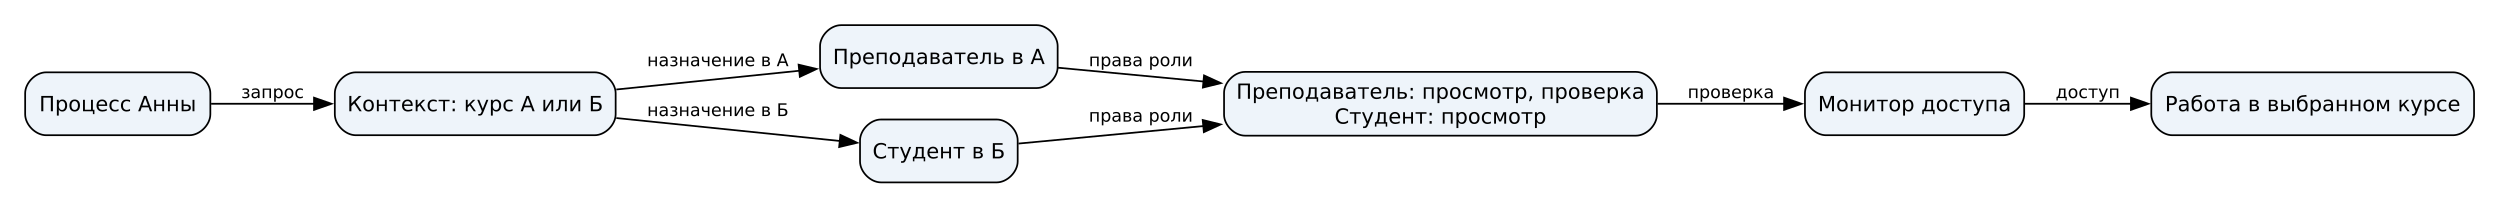
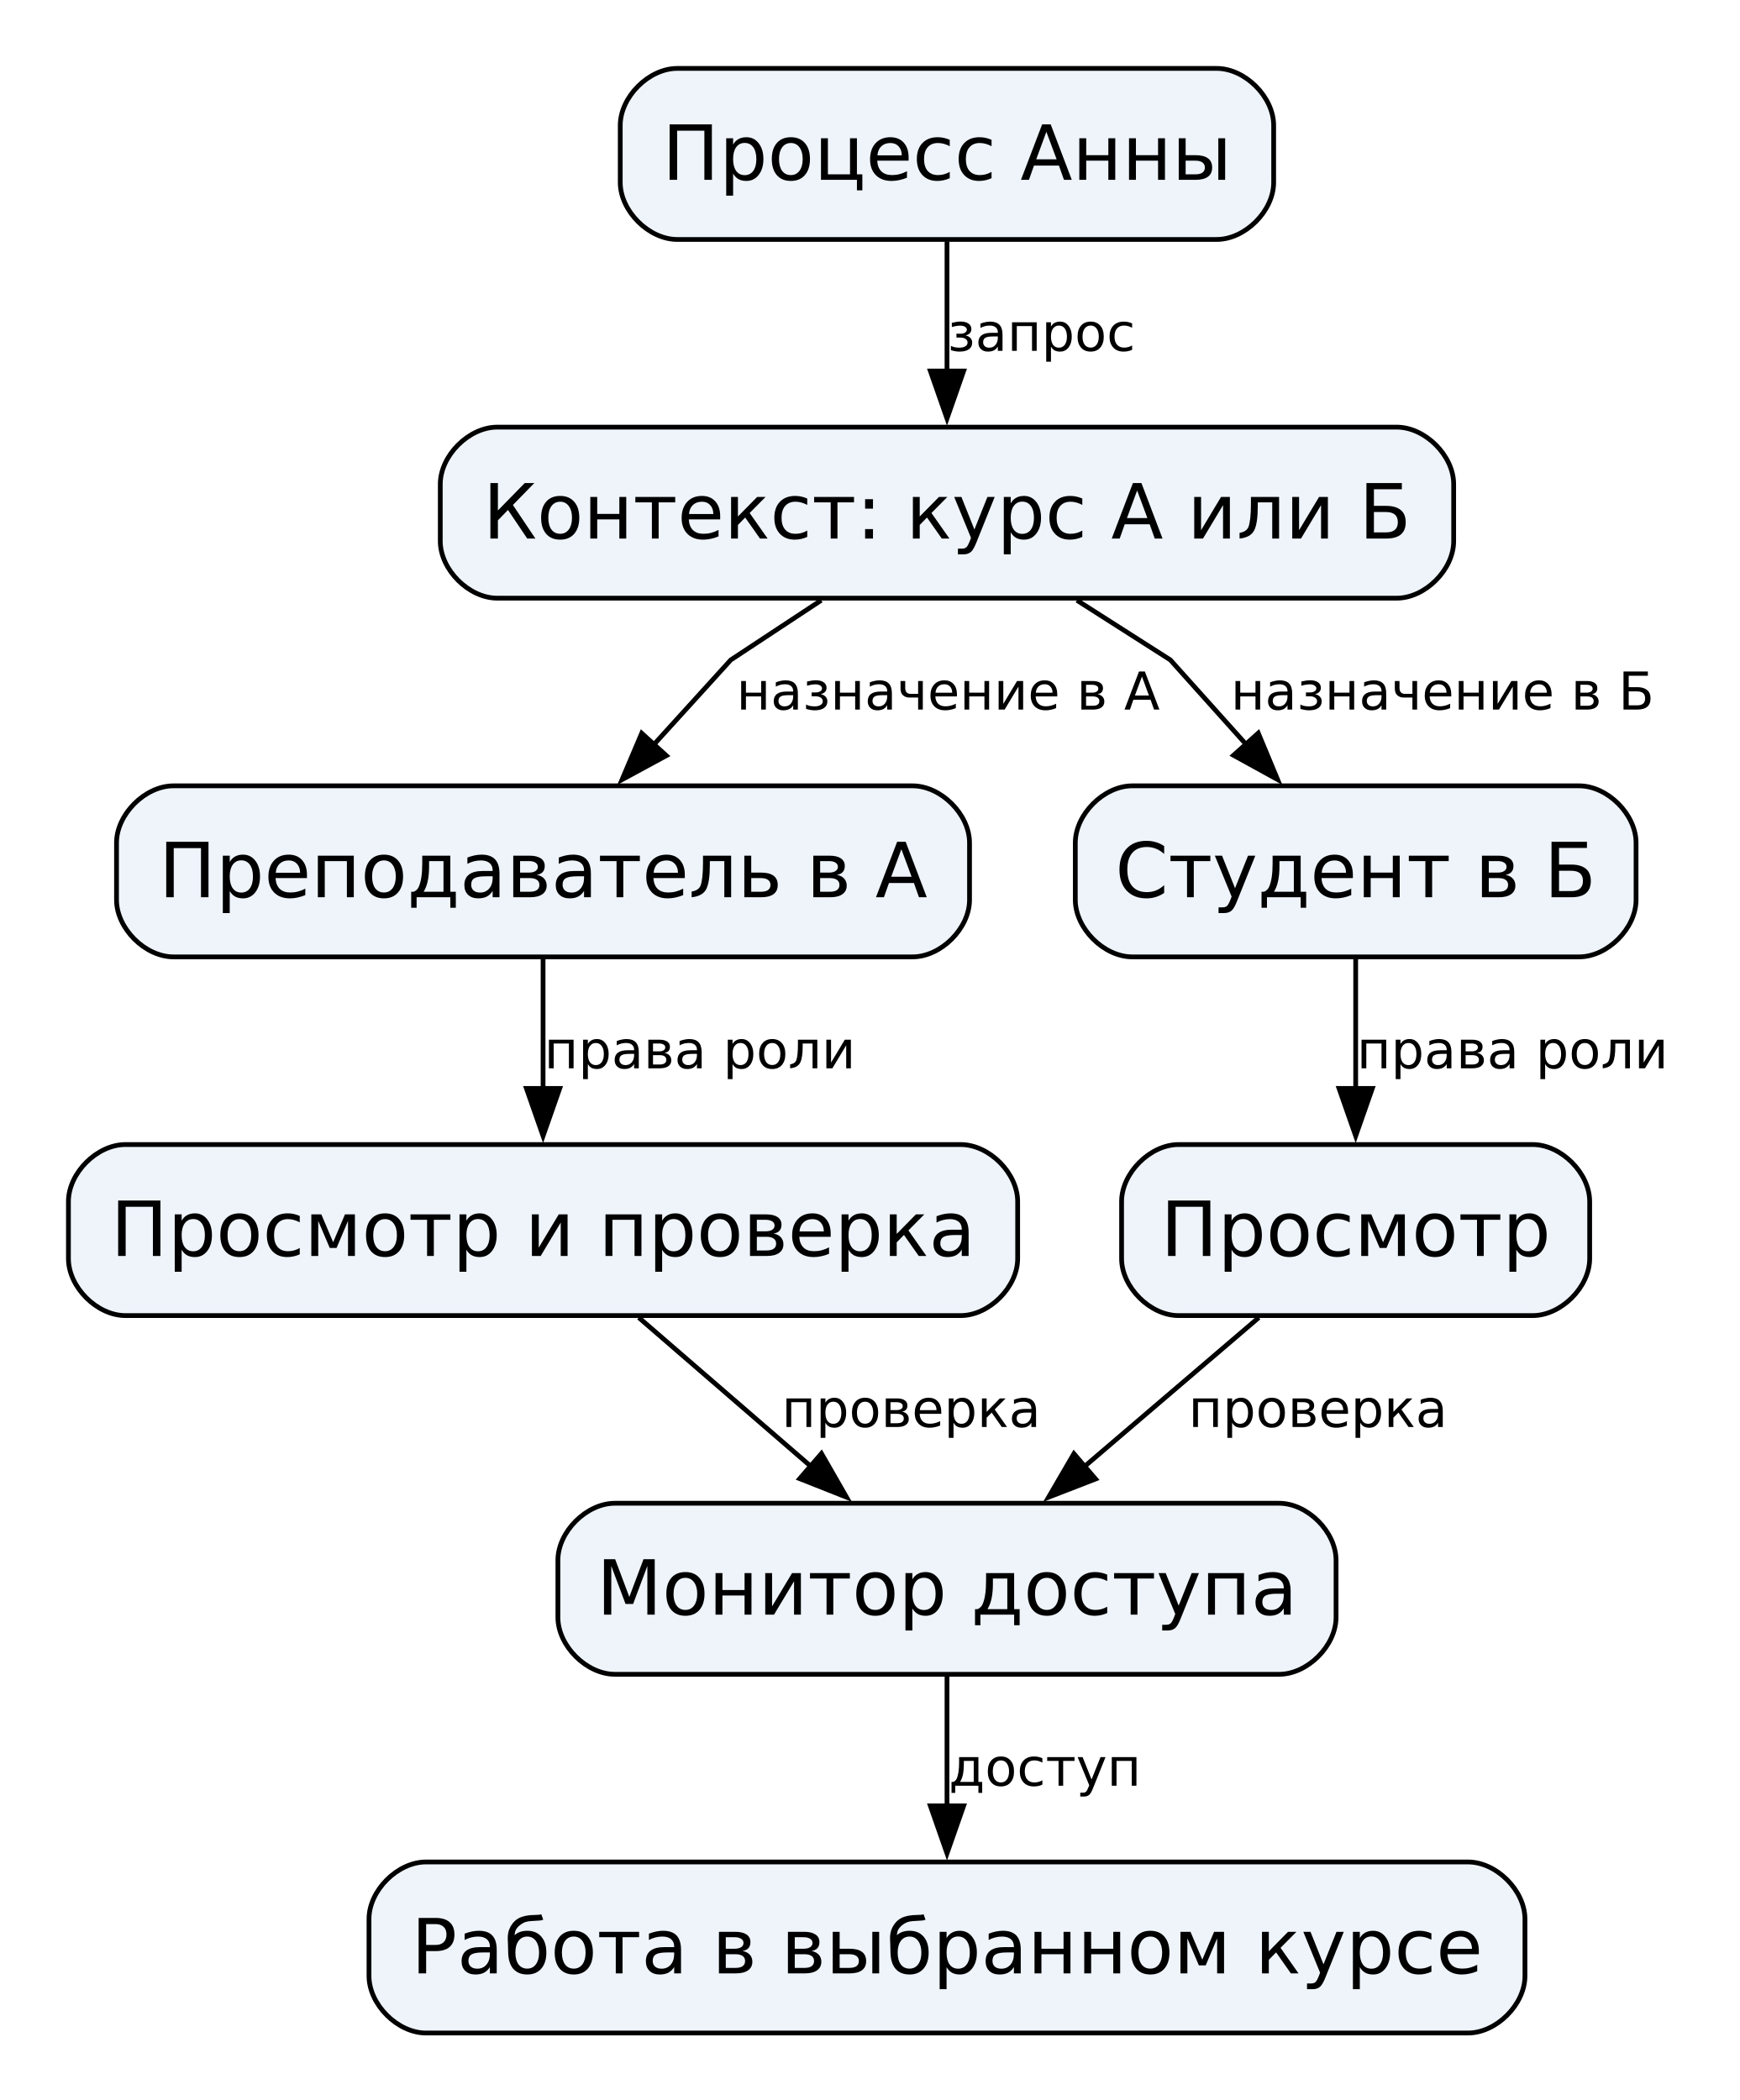
- <svg xmlns="http://www.w3.org/2000/svg" width="1431pt" height="119pt" viewBox="0.00 0.00 1431.00 119.00">
-   <g id="graph0" class="graph" transform="scale(1 1) rotate(0) translate(14.4 104.4)">
+ <svg xmlns="http://www.w3.org/2000/svg" width="366pt" height="442pt" viewBox="0.00 0.00 366.00 442.00">
+   <g id="graph0" class="graph" transform="scale(1 1) rotate(0) translate(14.4 427.9)">
    <g id="subject" class="node">
-       <path fill="#eef4fa" stroke="black" d="M94,-63C94,-63 12,-63 12,-63 6,-63 0,-57 0,-51 0,-51 0,-39 0,-39 0,-33 6,-27 12,-27 12,-27 94,-27 94,-27 100,-27 106,-33 106,-39 106,-39 106,-51 106,-51 106,-57 100,-63 94,-63" />
-       <text xml:space="preserve" text-anchor="middle" x="53" y="-40.73" font-family="DejaVu Sans" font-size="12.00">Процесс Анны</text>
+       <path fill="#eef4fa" stroke="black" d="M241.62,-413.5C241.62,-413.5 128.12,-413.5 128.12,-413.5 122.12,-413.5 116.12,-407.5 116.12,-401.5 116.12,-401.5 116.12,-389.5 116.12,-389.5 116.12,-383.5 122.12,-377.5 128.12,-377.5 128.12,-377.5 241.62,-377.5 241.62,-377.5 247.62,-377.5 253.62,-383.5 253.62,-389.5 253.62,-389.5 253.62,-401.5 253.62,-401.5 253.62,-407.5 247.62,-413.5 241.62,-413.5" />
+       <text xml:space="preserve" text-anchor="middle" x="184.88" y="-390.05" font-family="DejaVu Sans" font-size="16.00">Процесс Анны</text>
    </g>
    <g id="context" class="node">
-       <path fill="#eef4fa" stroke="black" d="M326,-63C326,-63 189.25,-63 189.25,-63 183.25,-63 177.25,-57 177.25,-51 177.25,-51 177.25,-39 177.25,-39 177.25,-33 183.25,-27 189.25,-27 189.25,-27 326,-27 326,-27 332,-27 338,-33 338,-39 338,-39 338,-51 338,-51 338,-57 332,-63 326,-63" />
-       <text xml:space="preserve" text-anchor="middle" x="257.62" y="-40.73" font-family="DejaVu Sans" font-size="12.00">Контекст: курс А или Б</text>
+       <path fill="#eef4fa" stroke="black" d="M279.5,-338C279.5,-338 90.25,-338 90.25,-338 84.25,-338 78.25,-332 78.25,-326 78.25,-326 78.25,-314 78.25,-314 78.25,-308 84.25,-302 90.25,-302 90.25,-302 279.5,-302 279.5,-302 285.5,-302 291.5,-308 291.5,-314 291.5,-314 291.5,-326 291.5,-326 291.5,-332 285.5,-338 279.5,-338" />
+       <text xml:space="preserve" text-anchor="middle" x="184.88" y="-314.55" font-family="DejaVu Sans" font-size="16.00">Контекст: курс А или Б</text>
    </g>
    <g id="request-flow" class="edge">
-       <path fill="none" stroke="black" d="M106.44,-45C124.47,-45 145.2,-45 165.4,-45" />
-       <polygon fill="black" stroke="black" points="165.35,-48.5 175.35,-45 165.35,-41.5 165.35,-48.5" />
-       <text xml:space="preserve" text-anchor="middle" x="141.62" y="-48.25" font-family="DejaVu Sans" font-size="10.00">запрос</text>
+       <path fill="none" stroke="black" d="M184.88,-377.08C184.88,-368.93 184.88,-359.02 184.88,-349.8" />
+       <polygon fill="black" stroke="black" points="188.38,-349.81 184.88,-339.81 181.38,-349.81 188.38,-349.81" />
+       <text xml:space="preserve" text-anchor="middle" x="204.75" y="-354.05" font-family="DejaVu Sans" font-size="11.00">запрос</text>
    </g>
    <g id="teacher" class="node">
-       <path fill="#eef4fa" stroke="black" d="M579,-90C579,-90 467,-90 467,-90 461,-90 455,-84 455,-78 455,-78 455,-66 455,-66 455,-60 461,-54 467,-54 467,-54 579,-54 579,-54 585,-54 591,-60 591,-66 591,-66 591,-78 591,-78 591,-84 585,-90 579,-90" />
-       <text xml:space="preserve" text-anchor="middle" x="523" y="-67.72" font-family="DejaVu Sans" font-size="12.00">Преподаватель в А</text>
+       <path fill="#eef4fa" stroke="black" d="M177.62,-262.5C177.62,-262.5 22.12,-262.5 22.12,-262.5 16.12,-262.5 10.12,-256.5 10.12,-250.5 10.12,-250.5 10.12,-238.5 10.12,-238.5 10.12,-232.5 16.12,-226.5 22.12,-226.5 22.12,-226.5 177.62,-226.5 177.62,-226.5 183.62,-226.5 189.62,-232.5 189.62,-238.5 189.62,-238.5 189.62,-250.5 189.62,-250.5 189.62,-256.5 183.62,-262.5 177.62,-262.5" />
+       <text xml:space="preserve" text-anchor="middle" x="99.88" y="-239.05" font-family="DejaVu Sans" font-size="16.00">Преподаватель в А</text>
    </g>
-     <g id="edge2" class="edge">
-       <path fill="none" stroke="black" d="M338.36,-53.17C371.69,-56.59 410.3,-60.55 443.49,-63.95" />
-       <polygon fill="black" stroke="black" points="442.72,-67.39 453.02,-64.93 443.43,-60.43 442.72,-67.39" />
-       <text xml:space="preserve" text-anchor="middle" x="396.5" y="-66.52" font-family="DejaVu Sans" font-size="10.00">назначение в А</text>
+     <g id="assignment-A-teacher" class="edge">
+       <path fill="none" stroke="black" d="M158.41,-301.55C148.4,-294.95 139.38,-289 139.38,-289 139.38,-289 131.69,-280.54 123.1,-271.08" />
+       <polygon fill="black" stroke="black" points="125.82,-268.86 116.5,-263.81 120.64,-273.57 125.82,-268.86" />
+       <text xml:space="preserve" text-anchor="middle" x="185.12" y="-278.55" font-family="DejaVu Sans" font-size="11.00">назначение в А</text>
    </g>
    <g id="student" class="node">
-       <path fill="#eef4fa" stroke="black" d="M556.12,-36C556.12,-36 489.88,-36 489.88,-36 483.88,-36 477.88,-30 477.88,-24 477.88,-24 477.88,-12 477.88,-12 477.88,-6 483.88,0 489.88,0 489.88,0 556.12,0 556.12,0 562.12,0 568.12,-6 568.12,-12 568.12,-12 568.12,-24 568.12,-24 568.12,-30 562.12,-36 556.12,-36" />
-       <text xml:space="preserve" text-anchor="middle" x="523" y="-13.72" font-family="DejaVu Sans" font-size="12.00">Студент в Б</text>
+       <path fill="#eef4fa" stroke="black" d="M317.88,-262.5C317.88,-262.5 223.88,-262.5 223.88,-262.5 217.88,-262.5 211.88,-256.5 211.88,-250.5 211.88,-250.5 211.88,-238.5 211.88,-238.5 211.88,-232.5 217.88,-226.5 223.88,-226.5 223.88,-226.5 317.88,-226.5 317.88,-226.5 323.88,-226.5 329.88,-232.5 329.88,-238.5 329.88,-238.5 329.88,-250.5 329.88,-250.5 329.88,-256.5 323.88,-262.5 317.88,-262.5" />
+       <text xml:space="preserve" text-anchor="middle" x="270.88" y="-239.05" font-family="DejaVu Sans" font-size="16.00">Студент в Б</text>
    </g>
-     <g id="edge3" class="edge">
-       <path fill="none" stroke="black" d="M338.36,-36.83C379.8,-32.58 429.41,-27.49 466.61,-23.68" />
-       <polygon fill="black" stroke="black" points="466.64,-27.19 476.23,-22.69 465.93,-20.23 466.64,-27.19" />
-       <text xml:space="preserve" text-anchor="middle" x="396.5" y="-37.96" font-family="DejaVu Sans" font-size="10.00">назначение в Б</text>
+     <g id="assignment-B-student" class="edge">
+       <path fill="none" stroke="black" d="M212.22,-301.55C222.55,-294.95 231.88,-289 231.88,-289 231.88,-289 239.46,-280.54 247.95,-271.08" />
+       <polygon fill="black" stroke="black" points="250.38,-273.6 254.45,-263.82 245.17,-268.93 250.38,-273.6" />
+       <text xml:space="preserve" text-anchor="middle" x="289.15" y="-278.55" font-family="DejaVu Sans" font-size="11.00">назначение в Б</text>
    </g>
-     <g id="permission" class="node">
-       <path fill="#eef4fa" stroke="black" d="M922,-63.25C922,-63.25 698.25,-63.25 698.25,-63.25 692.25,-63.25 686.25,-57.25 686.25,-51.25 686.25,-51.25 686.25,-38.75 686.25,-38.75 686.25,-32.75 692.25,-26.75 698.25,-26.75 698.25,-26.75 922,-26.75 922,-26.75 928,-26.75 934,-32.75 934,-38.75 934,-38.75 934,-51.25 934,-51.25 934,-57.25 928,-63.25 922,-63.25" />
-       <text xml:space="preserve" text-anchor="middle" x="810.12" y="-47.85" font-family="DejaVu Sans" font-size="12.00">Преподаватель: просмотр, проверка</text>
-       <text xml:space="preserve" text-anchor="middle" x="810.12" y="-33.6" font-family="DejaVu Sans" font-size="12.00">Студент: просмотр</text>
+     <g id="permission-teacher" class="node">
+       <path fill="#eef4fa" stroke="black" d="M187.75,-187C187.75,-187 12,-187 12,-187 6,-187 0,-181 0,-175 0,-175 0,-163 0,-163 0,-157 6,-151 12,-151 12,-151 187.75,-151 187.75,-151 193.75,-151 199.75,-157 199.75,-163 199.75,-163 199.75,-175 199.75,-175 199.75,-181 193.75,-187 187.75,-187" />
+       <text xml:space="preserve" text-anchor="middle" x="99.88" y="-163.55" font-family="DejaVu Sans" font-size="16.00">Просмотр и проверка</text>
    </g>
-     <g id="edge4" class="edge">
-       <path fill="none" stroke="black" d="M591.21,-65.64C616.32,-63.26 645.81,-60.47 674.83,-57.72" />
-       <polygon fill="black" stroke="black" points="674.79,-61.24 684.42,-56.81 674.13,-54.27 674.79,-61.24" />
-       <text xml:space="preserve" text-anchor="middle" x="638.62" y="-66.52" font-family="DejaVu Sans" font-size="10.00">права роли</text>
+     <g id="role-permission-teacher" class="edge">
+       <path fill="none" stroke="black" d="M99.88,-226.08C99.88,-217.93 99.88,-208.02 99.88,-198.8" />
+       <polygon fill="black" stroke="black" points="103.38,-198.81 99.88,-188.81 96.38,-198.81 103.38,-198.81" />
+       <text xml:space="preserve" text-anchor="middle" x="132.88" y="-203.05" font-family="DejaVu Sans" font-size="11.00">права роли</text>
    </g>
-     <g id="edge5" class="edge">
-       <path fill="none" stroke="black" d="M568.55,-22.22C597.28,-24.94 636.29,-28.63 674.53,-32.25" />
-       <polygon fill="black" stroke="black" points="674.03,-35.72 684.32,-33.18 674.69,-28.75 674.03,-35.72" />
-       <text xml:space="preserve" text-anchor="middle" x="638.62" y="-34.75" font-family="DejaVu Sans" font-size="10.00">права роли</text>
+     <g id="permission-student" class="node">
+       <path fill="#eef4fa" stroke="black" d="M308.12,-187C308.12,-187 233.62,-187 233.62,-187 227.62,-187 221.62,-181 221.62,-175 221.62,-175 221.62,-163 221.62,-163 221.62,-157 227.62,-151 233.62,-151 233.62,-151 308.12,-151 308.12,-151 314.12,-151 320.12,-157 320.12,-163 320.12,-163 320.12,-175 320.12,-175 320.12,-181 314.12,-187 308.12,-187" />
+       <text xml:space="preserve" text-anchor="middle" x="270.88" y="-163.55" font-family="DejaVu Sans" font-size="16.00">Просмотр</text>
+     </g>
+     <g id="role-permission-student" class="edge">
+       <path fill="none" stroke="black" d="M270.88,-226.08C270.88,-217.93 270.88,-208.02 270.88,-198.8" />
+       <polygon fill="black" stroke="black" points="274.38,-198.81 270.88,-188.81 267.38,-198.81 274.38,-198.81" />
+       <text xml:space="preserve" text-anchor="middle" x="303.88" y="-203.05" font-family="DejaVu Sans" font-size="11.00">права роли</text>
    </g>
    <g id="monitor" class="node">
-       <path fill="#eef4fa" stroke="black" d="M1132.25,-63C1132.25,-63 1030.75,-63 1030.75,-63 1024.75,-63 1018.75,-57 1018.75,-51 1018.75,-51 1018.75,-39 1018.75,-39 1018.75,-33 1024.75,-27 1030.75,-27 1030.75,-27 1132.25,-27 1132.25,-27 1138.25,-27 1144.25,-33 1144.25,-39 1144.25,-39 1144.25,-51 1144.25,-51 1144.25,-57 1138.25,-63 1132.25,-63" />
-       <text xml:space="preserve" text-anchor="middle" x="1081.5" y="-40.73" font-family="DejaVu Sans" font-size="12.00">Монитор доступа</text>
+       <path fill="#eef4fa" stroke="black" d="M254.75,-111.5C254.75,-111.5 115,-111.5 115,-111.5 109,-111.5 103,-105.5 103,-99.5 103,-99.5 103,-87.5 103,-87.5 103,-81.5 109,-75.5 115,-75.5 115,-75.5 254.75,-75.5 254.75,-75.5 260.75,-75.5 266.75,-81.5 266.75,-87.5 266.75,-87.5 266.75,-99.5 266.75,-99.5 266.75,-105.5 260.75,-111.5 254.75,-111.5" />
+       <text xml:space="preserve" text-anchor="middle" x="184.88" y="-88.05" font-family="DejaVu Sans" font-size="16.00">Монитор доступа</text>
    </g>
-     <g id="policy-flow" class="edge">
-       <path fill="none" stroke="black" d="M934.38,-45C959.16,-45 984.45,-45 1006.88,-45" />
-       <polygon fill="black" stroke="black" points="1006.81,-48.5 1016.81,-45 1006.81,-41.5 1006.81,-48.5" />
-       <text xml:space="preserve" text-anchor="middle" x="976.38" y="-48.25" font-family="DejaVu Sans" font-size="10.00">проверка</text>
+     <g id="policy-teacher" class="edge">
+       <path fill="none" stroke="black" d="M120.02,-150.58C130.82,-141.24 144.3,-129.58 156.18,-119.31" />
+       <polygon fill="black" stroke="black" points="158.46,-121.97 163.73,-112.78 153.88,-116.68 158.46,-121.97" />
+       <text xml:space="preserve" text-anchor="middle" x="177.36" y="-127.55" font-family="DejaVu Sans" font-size="11.00">проверка</text>
+     </g>
+     <g id="policy-student" class="edge">
+       <path fill="none" stroke="black" d="M250.49,-150.58C239.46,-141.15 225.65,-129.35 213.55,-119.01" />
+       <polygon fill="black" stroke="black" points="216.14,-116.61 206.26,-112.78 211.59,-121.93 216.14,-116.61" />
+       <text xml:space="preserve" text-anchor="middle" x="262.95" y="-127.55" font-family="DejaVu Sans" font-size="11.00">проверка</text>
    </g>
    <g id="object" class="node">
-       <path fill="#eef4fa" stroke="black" d="M1389.75,-63C1389.75,-63 1229,-63 1229,-63 1223,-63 1217,-57 1217,-51 1217,-51 1217,-39 1217,-39 1217,-33 1223,-27 1229,-27 1229,-27 1389.75,-27 1389.75,-27 1395.75,-27 1401.75,-33 1401.75,-39 1401.75,-39 1401.75,-51 1401.75,-51 1401.75,-57 1395.75,-63 1389.75,-63" />
-       <text xml:space="preserve" text-anchor="middle" x="1309.38" y="-40.73" font-family="DejaVu Sans" font-size="12.00">Работа в выбранном курсе</text>
+       <path fill="#eef4fa" stroke="black" d="M294.5,-36C294.5,-36 75.25,-36 75.25,-36 69.25,-36 63.25,-30 63.25,-24 63.25,-24 63.25,-12 63.25,-12 63.25,-6 69.25,0 75.25,0 75.25,0 294.5,0 294.5,0 300.5,0 306.5,-6 306.5,-12 306.5,-12 306.5,-24 306.5,-24 306.5,-30 300.5,-36 294.5,-36" />
+       <text xml:space="preserve" text-anchor="middle" x="184.88" y="-12.55" font-family="DejaVu Sans" font-size="16.00">Работа в выбранном курсе</text>
    </g>
    <g id="access-flow" class="edge">
-       <path fill="none" stroke="black" d="M1144.52,-45C1163.36,-45 1184.6,-45 1205.38,-45" />
-       <polygon fill="black" stroke="black" points="1205.35,-48.5 1215.35,-45 1205.35,-41.5 1205.35,-48.5" />
-       <text xml:space="preserve" text-anchor="middle" x="1180.62" y="-48.25" font-family="DejaVu Sans" font-size="10.00">доступ</text>
+       <path fill="none" stroke="black" d="M184.88,-75.08C184.88,-66.93 184.88,-57.02 184.88,-47.8" />
+       <polygon fill="black" stroke="black" points="188.38,-47.81 184.88,-37.81 181.38,-47.81 188.38,-47.81" />
+       <text xml:space="preserve" text-anchor="middle" x="205.5" y="-52.05" font-family="DejaVu Sans" font-size="11.00">доступ</text>
    </g>
  </g>
</svg>
